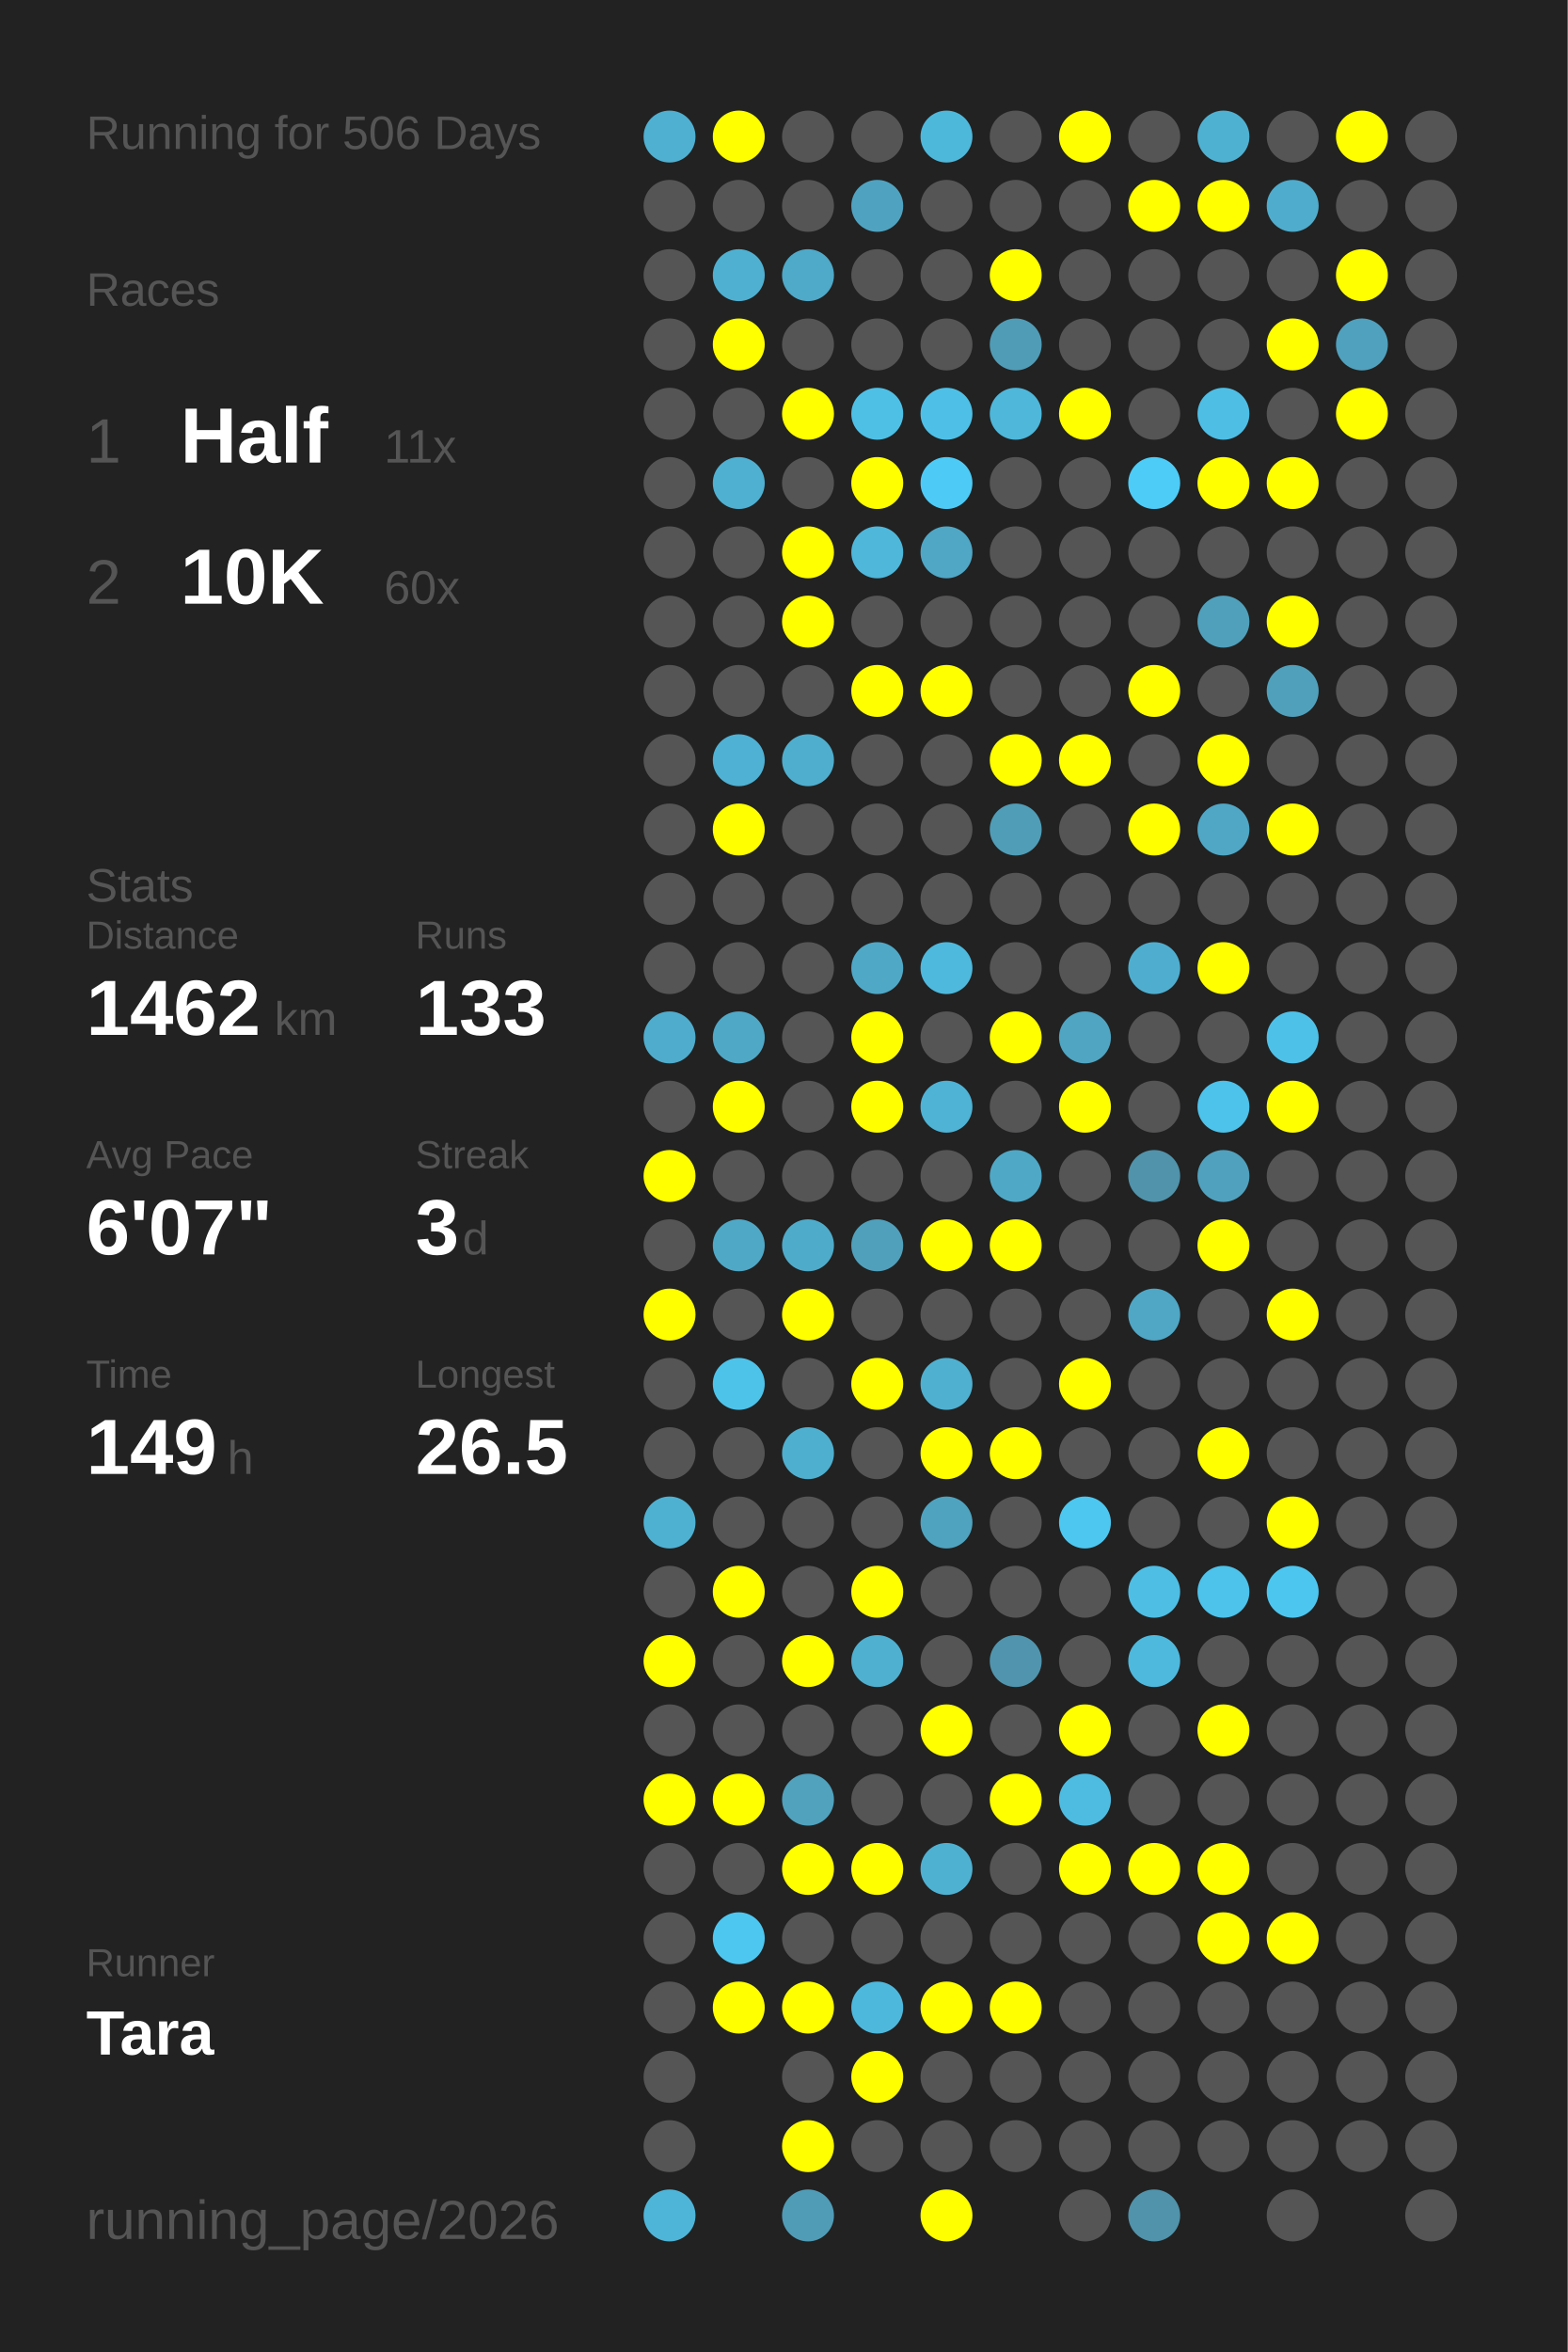
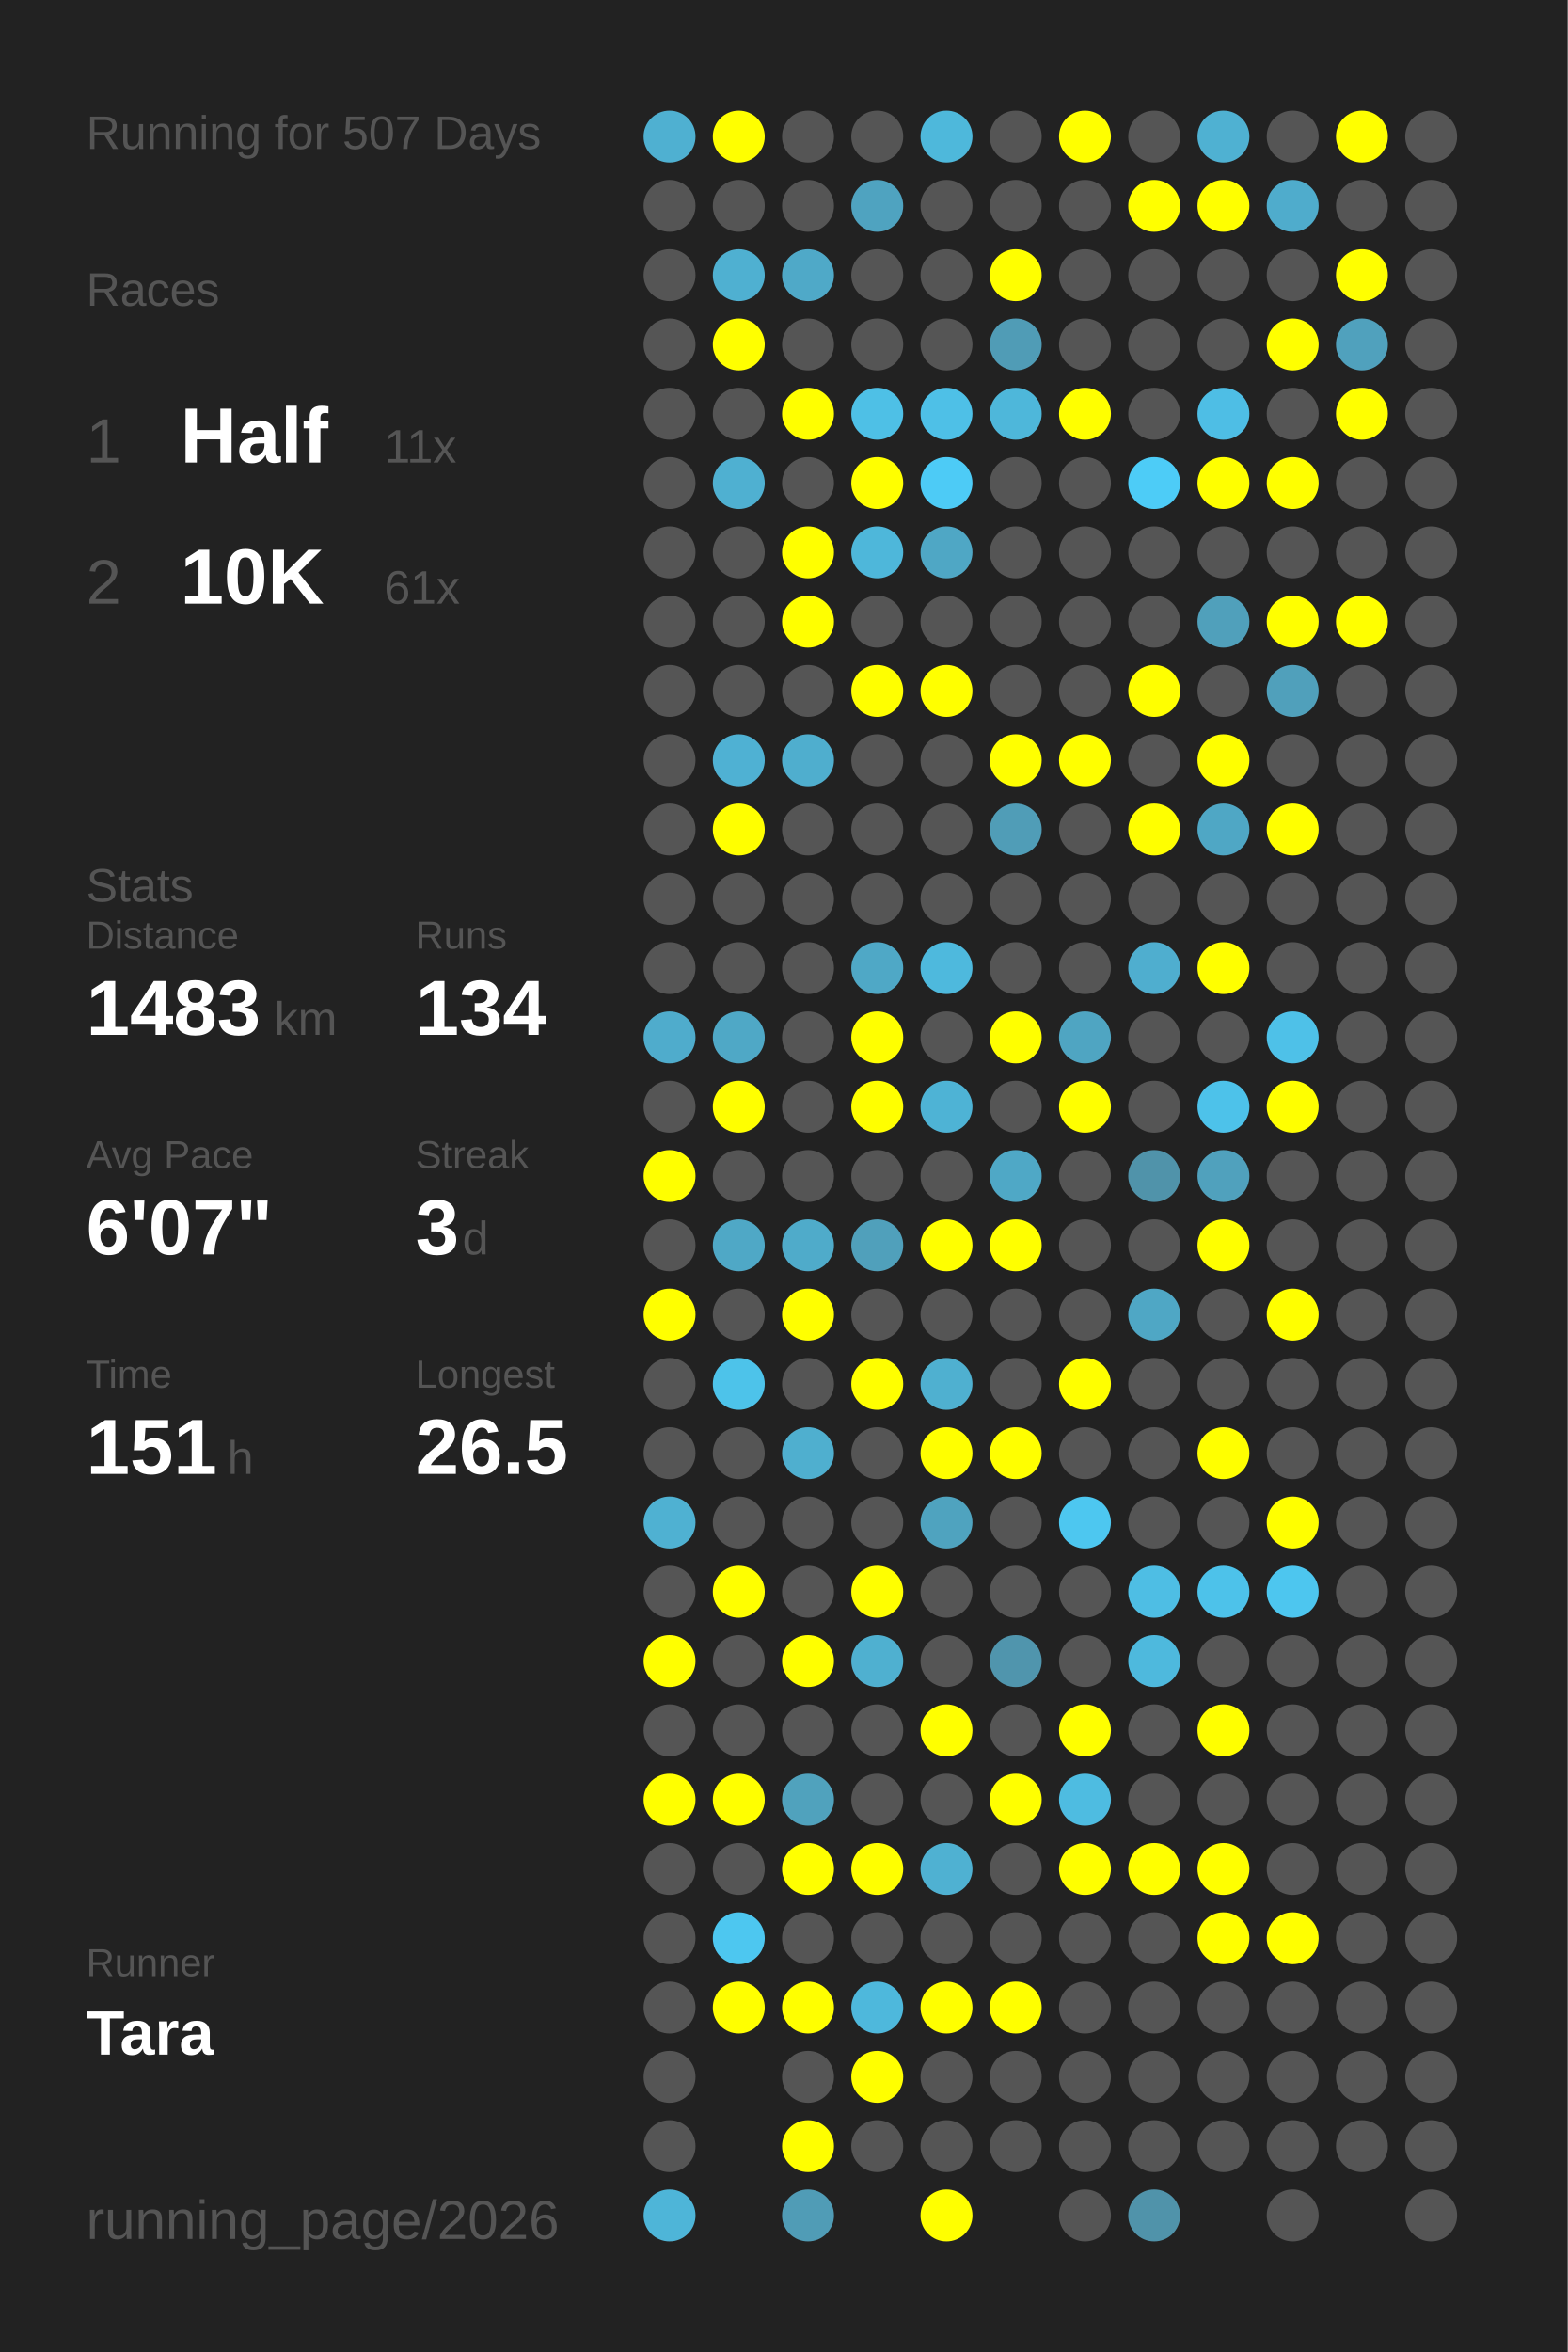
<svg xmlns="http://www.w3.org/2000/svg" baseProfile="full" height="300mm" version="1.1" viewBox="0,0,200,300" width="200mm">
  <defs />
  <rect fill="#222222" height="300" width="200" x="0" y="0" />
-   <text fill="#555555" style="font-size:6px; font-family:Arial;" x="11" y="19">Running for 506 Days</text>
+   <text fill="#555555" style="font-size:6px; font-family:Arial;" x="11" y="19">Running for 507 Days</text>
  <text fill="#555555" style="font-size:6px; font-family:Arial;" x="11" y="39">Races</text>
  <text fill="#555555" style="font-size:8px; font-family:Arial;" x="11" y="59">1</text>
  <text fill="#FFFFFF" style="font-size:10px; font-family:Arial; font-weight:bold;" x="23" y="59">Half</text>
  <text fill="#555555" style="font-size:6px; font-family:Arial;" x="49" y="59">11x</text>
  <text fill="#555555" style="font-size:8px; font-family:Arial;" x="11" y="77">2</text>
  <text fill="#FFFFFF" style="font-size:10px; font-family:Arial; font-weight:bold;" x="23" y="77">10K</text>
-   <text fill="#555555" style="font-size:6px; font-family:Arial;" x="49" y="77">60x</text>
+   <text fill="#555555" style="font-size:6px; font-family:Arial;" x="49" y="77">61x</text>
  <text fill="#555555" style="font-size:6px; font-family:Arial;" x="11" y="115">Stats</text>
  <text fill="#555555" style="font-size:5px; font-family:Arial;" x="11" y="121">Distance</text>
-   <text fill="#FFFFFF" style="font-size:10px; font-family:Arial; font-weight:bold;" x="11" y="132">1462</text>
+   <text fill="#FFFFFF" style="font-size:10px; font-family:Arial; font-weight:bold;" x="11" y="132">1483</text>
  <text fill="#555555" style="font-size:6px; font-family:Arial;" x="35" y="132">km</text>
  <text fill="#555555" style="font-size:5px; font-family:Arial;" x="53" y="121">Runs</text>
-   <text fill="#FFFFFF" style="font-size:10px; font-family:Arial; font-weight:bold;" x="53" y="132">133</text>
+   <text fill="#FFFFFF" style="font-size:10px; font-family:Arial; font-weight:bold;" x="53" y="132">134</text>
  <text fill="#555555" style="font-size:5px; font-family:Arial;" x="11" y="149">Avg Pace</text>
  <text fill="#FFFFFF" style="font-size:10px; font-family:Arial; font-weight:bold;" x="11" y="160">6'07"</text>
  <text fill="#555555" style="font-size:5px; font-family:Arial;" x="53" y="149">Streak</text>
  <text fill="#FFFFFF" style="font-size:10px; font-family:Arial; font-weight:bold;" x="53" y="160">3</text>
  <text fill="#555555" style="font-size:6px; font-family:Arial;" x="59" y="160">d</text>
  <text fill="#555555" style="font-size:5px; font-family:Arial;" x="11" y="177">Time</text>
-   <text fill="#FFFFFF" style="font-size:10px; font-family:Arial; font-weight:bold;" x="11" y="188">149</text>
+   <text fill="#FFFFFF" style="font-size:10px; font-family:Arial; font-weight:bold;" x="11" y="188">151</text>
  <text fill="#555555" style="font-size:6px; font-family:Arial;" x="29" y="188">h</text>
  <text fill="#555555" style="font-size:5px; font-family:Arial;" x="53" y="177">Longest</text>
  <text fill="#FFFFFF" style="font-size:10px; font-family:Arial; font-weight:bold;" x="53" y="188">26.5</text>
  <text fill="#555555" style="font-size:5px; font-family:Arial;" x="11" y="252.065">Runner</text>
  <text fill="#FFFFFF" style="font-size:8px; font-family:Arial; font-weight:bold;" x="11" y="262.065">Tara</text>
  <text fill="#555555" style="font-size:7px; font-family:Arial;" x="11" y="285.581">running_page/2026</text>
  <circle cx="85.417" cy="17.419" fill="#4fb0d1" r="3.312" />
  <circle cx="85.417" cy="26.258" fill="#555555" r="3.312" />
  <circle cx="85.417" cy="35.097" fill="#555555" r="3.312" />
  <circle cx="85.417" cy="43.935" fill="#555555" r="3.312" />
  <circle cx="85.417" cy="52.774" fill="#555555" r="3.312" />
  <circle cx="85.417" cy="61.613" fill="#555555" r="3.312" />
  <circle cx="85.417" cy="70.452" fill="#555555" r="3.312" />
  <circle cx="85.417" cy="79.29" fill="#555555" r="3.312" />
  <circle cx="85.417" cy="88.129" fill="#555555" r="3.312" />
  <circle cx="85.417" cy="96.968" fill="#555555" r="3.312" />
  <circle cx="85.417" cy="105.806" fill="#555555" r="3.312" />
  <circle cx="85.417" cy="114.645" fill="#555555" r="3.312" />
  <circle cx="85.417" cy="123.484" fill="#555555" r="3.312" />
  <circle cx="85.417" cy="132.323" fill="#4faccc" r="3.312" />
  <circle cx="85.417" cy="141.161" fill="#555555" r="3.312" />
  <circle cx="85.417" cy="150" fill="#FFFF00" r="3.312" />
  <circle cx="85.417" cy="158.839" fill="#555555" r="3.312" />
  <circle cx="85.417" cy="167.677" fill="#FFFF00" r="3.312" />
  <circle cx="85.417" cy="176.516" fill="#555555" r="3.312" />
  <circle cx="85.417" cy="185.355" fill="#555555" r="3.312" />
  <circle cx="85.417" cy="194.194" fill="#4fb1d2" r="3.312" />
  <circle cx="85.417" cy="203.032" fill="#555555" r="3.312" />
  <circle cx="85.417" cy="211.871" fill="#FFFF00" r="3.312" />
  <circle cx="85.417" cy="220.71" fill="#555555" r="3.312" />
  <circle cx="85.417" cy="229.548" fill="#FFFF00" r="3.312" />
  <circle cx="85.417" cy="238.387" fill="#555555" r="3.312" />
  <circle cx="85.417" cy="247.226" fill="#555555" r="3.312" />
  <circle cx="85.417" cy="256.065" fill="#555555" r="3.312" />
  <circle cx="85.417" cy="264.903" fill="#555555" r="3.312" />
  <circle cx="85.417" cy="273.742" fill="#555555" r="3.312" />
  <circle cx="85.417" cy="282.581" fill="#4eb5d8" r="3.312" />
  <circle cx="94.25" cy="17.419" fill="#FFFF00" r="3.312" />
  <circle cx="94.25" cy="26.258" fill="#555555" r="3.312" />
  <circle cx="94.25" cy="35.097" fill="#4fb0d1" r="3.312" />
  <circle cx="94.25" cy="43.935" fill="#FFFF00" r="3.312" />
  <circle cx="94.25" cy="52.774" fill="#555555" r="3.312" />
  <circle cx="94.25" cy="61.613" fill="#4fb0d1" r="3.312" />
  <circle cx="94.25" cy="70.452" fill="#555555" r="3.312" />
  <circle cx="94.25" cy="79.29" fill="#555555" r="3.312" />
  <circle cx="94.25" cy="88.129" fill="#555555" r="3.312" />
  <circle cx="94.25" cy="96.968" fill="#4fb1d3" r="3.312" />
  <circle cx="94.25" cy="105.806" fill="#FFFF00" r="3.312" />
  <circle cx="94.25" cy="114.645" fill="#555555" r="3.312" />
  <circle cx="94.25" cy="123.484" fill="#555555" r="3.312" />
  <circle cx="94.25" cy="132.323" fill="#4fa8c6" r="3.312" />
  <circle cx="94.25" cy="141.161" fill="#FFFF00" r="3.312" />
  <circle cx="94.25" cy="150" fill="#555555" r="3.312" />
  <circle cx="94.25" cy="158.839" fill="#4fa8c6" r="3.312" />
  <circle cx="94.25" cy="167.677" fill="#555555" r="3.312" />
  <circle cx="94.25" cy="176.516" fill="#4dc3ea" r="3.312" />
  <circle cx="94.25" cy="185.355" fill="#555555" r="3.312" />
  <circle cx="94.25" cy="194.194" fill="#555555" r="3.312" />
  <circle cx="94.25" cy="203.032" fill="#FFFF00" r="3.312" />
  <circle cx="94.25" cy="211.871" fill="#555555" r="3.312" />
  <circle cx="94.25" cy="220.71" fill="#555555" r="3.312" />
  <circle cx="94.25" cy="229.548" fill="#FFFF00" r="3.312" />
  <circle cx="94.25" cy="238.387" fill="#555555" r="3.312" />
  <circle cx="94.25" cy="247.226" fill="#4dc7f0" r="3.312" />
  <circle cx="94.25" cy="256.065" fill="#FFFF00" r="3.312" />
  <circle cx="103.083" cy="17.419" fill="#555555" r="3.312" />
  <circle cx="103.083" cy="26.258" fill="#555555" r="3.312" />
  <circle cx="103.083" cy="35.097" fill="#4fa9c8" r="3.312" />
  <circle cx="103.083" cy="43.935" fill="#555555" r="3.312" />
  <circle cx="103.083" cy="52.774" fill="#FFFF00" r="3.312" />
  <circle cx="103.083" cy="61.613" fill="#555555" r="3.312" />
  <circle cx="103.083" cy="70.452" fill="#FFFF00" r="3.312" />
  <circle cx="103.083" cy="79.29" fill="#FFFF00" r="3.312" />
  <circle cx="103.083" cy="88.129" fill="#555555" r="3.312" />
  <circle cx="103.083" cy="96.968" fill="#4faece" r="3.312" />
  <circle cx="103.083" cy="105.806" fill="#555555" r="3.312" />
  <circle cx="103.083" cy="114.645" fill="#555555" r="3.312" />
  <circle cx="103.083" cy="123.484" fill="#555555" r="3.312" />
  <circle cx="103.083" cy="132.323" fill="#555555" r="3.312" />
  <circle cx="103.083" cy="141.161" fill="#555555" r="3.312" />
  <circle cx="103.083" cy="150" fill="#555555" r="3.312" />
  <circle cx="103.083" cy="158.839" fill="#4fabca" r="3.312" />
  <circle cx="103.083" cy="167.677" fill="#FFFF00" r="3.312" />
  <circle cx="103.083" cy="176.516" fill="#555555" r="3.312" />
  <circle cx="103.083" cy="185.355" fill="#4fafcf" r="3.312" />
  <circle cx="103.083" cy="194.194" fill="#555555" r="3.312" />
  <circle cx="103.083" cy="203.032" fill="#555555" r="3.312" />
  <circle cx="103.083" cy="211.871" fill="#FFFF00" r="3.312" />
  <circle cx="103.083" cy="220.71" fill="#555555" r="3.312" />
  <circle cx="103.083" cy="229.548" fill="#50a2bd" r="3.312" />
  <circle cx="103.083" cy="238.387" fill="#FFFF00" r="3.312" />
  <circle cx="103.083" cy="247.226" fill="#555555" r="3.312" />
  <circle cx="103.083" cy="256.065" fill="#FFFF00" r="3.312" />
  <circle cx="103.083" cy="264.903" fill="#555555" r="3.312" />
  <circle cx="103.083" cy="273.742" fill="#FFFF00" r="3.312" />
  <circle cx="103.083" cy="282.581" fill="#509cb6" r="3.312" />
  <circle cx="111.917" cy="17.419" fill="#555555" r="3.312" />
  <circle cx="111.917" cy="26.258" fill="#4fa3c0" r="3.312" />
  <circle cx="111.917" cy="35.097" fill="#555555" r="3.312" />
  <circle cx="111.917" cy="43.935" fill="#555555" r="3.312" />
  <circle cx="111.917" cy="52.774" fill="#4ec0e6" r="3.312" />
  <circle cx="111.917" cy="61.613" fill="#FFFF00" r="3.312" />
  <circle cx="111.917" cy="70.452" fill="#4eb7da" r="3.312" />
  <circle cx="111.917" cy="79.29" fill="#555555" r="3.312" />
  <circle cx="111.917" cy="88.129" fill="#FFFF00" r="3.312" />
  <circle cx="111.917" cy="96.968" fill="#555555" r="3.312" />
  <circle cx="111.917" cy="105.806" fill="#555555" r="3.312" />
  <circle cx="111.917" cy="114.645" fill="#555555" r="3.312" />
  <circle cx="111.917" cy="123.484" fill="#4fa8c6" r="3.312" />
  <circle cx="111.917" cy="132.323" fill="#FFFF00" r="3.312" />
  <circle cx="111.917" cy="141.161" fill="#FFFF00" r="3.312" />
  <circle cx="111.917" cy="150" fill="#555555" r="3.312" />
  <circle cx="111.917" cy="158.839" fill="#50a0bb" r="3.312" />
  <circle cx="111.917" cy="167.677" fill="#555555" r="3.312" />
  <circle cx="111.917" cy="176.516" fill="#FFFF00" r="3.312" />
  <circle cx="111.917" cy="185.355" fill="#555555" r="3.312" />
  <circle cx="111.917" cy="194.194" fill="#555555" r="3.312" />
  <circle cx="111.917" cy="203.032" fill="#FFFF00" r="3.312" />
  <circle cx="111.917" cy="211.871" fill="#4fb0d0" r="3.312" />
  <circle cx="111.917" cy="220.71" fill="#555555" r="3.312" />
  <circle cx="111.917" cy="229.548" fill="#555555" r="3.312" />
  <circle cx="111.917" cy="238.387" fill="#FFFF00" r="3.312" />
  <circle cx="111.917" cy="247.226" fill="#555555" r="3.312" />
  <circle cx="111.917" cy="256.065" fill="#4eb8dc" r="3.312" />
  <circle cx="111.917" cy="264.903" fill="#FFFF00" r="3.312" />
  <circle cx="111.917" cy="273.742" fill="#555555" r="3.312" />
  <circle cx="120.75" cy="17.419" fill="#4eb8db" r="3.312" />
  <circle cx="120.75" cy="26.258" fill="#555555" r="3.312" />
  <circle cx="120.75" cy="35.097" fill="#555555" r="3.312" />
  <circle cx="120.75" cy="43.935" fill="#555555" r="3.312" />
  <circle cx="120.75" cy="52.774" fill="#4ec0e7" r="3.312" />
  <circle cx="120.75" cy="61.613" fill="#4dcbf6" r="3.312" />
  <circle cx="120.75" cy="70.452" fill="#4fa7c5" r="3.312" />
  <circle cx="120.75" cy="79.29" fill="#555555" r="3.312" />
  <circle cx="120.75" cy="88.129" fill="#FFFF00" r="3.312" />
  <circle cx="120.75" cy="96.968" fill="#555555" r="3.312" />
  <circle cx="120.75" cy="105.806" fill="#555555" r="3.312" />
  <circle cx="120.75" cy="114.645" fill="#555555" r="3.312" />
  <circle cx="120.75" cy="123.484" fill="#4eb9dd" r="3.312" />
  <circle cx="120.75" cy="132.323" fill="#555555" r="3.312" />
  <circle cx="120.75" cy="141.161" fill="#4eb3d5" r="3.312" />
  <circle cx="120.75" cy="150" fill="#555555" r="3.312" />
  <circle cx="120.75" cy="158.839" fill="#FFFF00" r="3.312" />
  <circle cx="120.75" cy="167.677" fill="#555555" r="3.312" />
  <circle cx="120.75" cy="176.516" fill="#4fb0d0" r="3.312" />
  <circle cx="120.75" cy="185.355" fill="#FFFF00" r="3.312" />
  <circle cx="120.75" cy="194.194" fill="#4fa3bf" r="3.312" />
  <circle cx="120.75" cy="203.032" fill="#555555" r="3.312" />
  <circle cx="120.75" cy="211.871" fill="#555555" r="3.312" />
  <circle cx="120.75" cy="220.71" fill="#FFFF00" r="3.312" />
  <circle cx="120.75" cy="229.548" fill="#555555" r="3.312" />
  <circle cx="120.75" cy="238.387" fill="#4fb1d2" r="3.312" />
  <circle cx="120.75" cy="247.226" fill="#555555" r="3.312" />
  <circle cx="120.75" cy="256.065" fill="#FFFF00" r="3.312" />
  <circle cx="120.75" cy="264.903" fill="#555555" r="3.312" />
  <circle cx="120.75" cy="273.742" fill="#555555" r="3.312" />
  <circle cx="120.75" cy="282.581" fill="#FFFF00" r="3.312" />
  <circle cx="129.583" cy="17.419" fill="#555555" r="3.312" />
  <circle cx="129.583" cy="26.258" fill="#555555" r="3.312" />
  <circle cx="129.583" cy="35.097" fill="#FFFF00" r="3.312" />
  <circle cx="129.583" cy="43.935" fill="#509cb6" r="3.312" />
  <circle cx="129.583" cy="52.774" fill="#4eb7da" r="3.312" />
  <circle cx="129.583" cy="61.613" fill="#555555" r="3.312" />
  <circle cx="129.583" cy="70.452" fill="#555555" r="3.312" />
  <circle cx="129.583" cy="79.29" fill="#555555" r="3.312" />
  <circle cx="129.583" cy="88.129" fill="#555555" r="3.312" />
  <circle cx="129.583" cy="96.968" fill="#FFFF00" r="3.312" />
  <circle cx="129.583" cy="105.806" fill="#509db7" r="3.312" />
  <circle cx="129.583" cy="114.645" fill="#555555" r="3.312" />
  <circle cx="129.583" cy="123.484" fill="#555555" r="3.312" />
  <circle cx="129.583" cy="132.323" fill="#FFFF00" r="3.312" />
  <circle cx="129.583" cy="141.161" fill="#555555" r="3.312" />
  <circle cx="129.583" cy="150" fill="#4fa8c6" r="3.312" />
  <circle cx="129.583" cy="158.839" fill="#FFFF00" r="3.312" />
  <circle cx="129.583" cy="167.677" fill="#555555" r="3.312" />
  <circle cx="129.583" cy="176.516" fill="#555555" r="3.312" />
  <circle cx="129.583" cy="185.355" fill="#FFFF00" r="3.312" />
  <circle cx="129.583" cy="194.194" fill="#555555" r="3.312" />
  <circle cx="129.583" cy="203.032" fill="#555555" r="3.312" />
  <circle cx="129.583" cy="211.871" fill="#5095ad" r="3.312" />
  <circle cx="129.583" cy="220.71" fill="#555555" r="3.312" />
  <circle cx="129.583" cy="229.548" fill="#FFFF00" r="3.312" />
  <circle cx="129.583" cy="238.387" fill="#555555" r="3.312" />
  <circle cx="129.583" cy="247.226" fill="#555555" r="3.312" />
  <circle cx="129.583" cy="256.065" fill="#FFFF00" r="3.312" />
  <circle cx="129.583" cy="264.903" fill="#555555" r="3.312" />
  <circle cx="129.583" cy="273.742" fill="#555555" r="3.312" />
  <circle cx="138.417" cy="17.419" fill="#FFFF00" r="3.312" />
  <circle cx="138.417" cy="26.258" fill="#555555" r="3.312" />
  <circle cx="138.417" cy="35.097" fill="#555555" r="3.312" />
  <circle cx="138.417" cy="43.935" fill="#555555" r="3.312" />
  <circle cx="138.417" cy="52.774" fill="#FFFF00" r="3.312" />
  <circle cx="138.417" cy="61.613" fill="#555555" r="3.312" />
  <circle cx="138.417" cy="70.452" fill="#555555" r="3.312" />
  <circle cx="138.417" cy="79.29" fill="#555555" r="3.312" />
  <circle cx="138.417" cy="88.129" fill="#555555" r="3.312" />
  <circle cx="138.417" cy="96.968" fill="#FFFF00" r="3.312" />
  <circle cx="138.417" cy="105.806" fill="#555555" r="3.312" />
  <circle cx="138.417" cy="114.645" fill="#555555" r="3.312" />
  <circle cx="138.417" cy="123.484" fill="#555555" r="3.312" />
  <circle cx="138.417" cy="132.323" fill="#4fa5c2" r="3.312" />
  <circle cx="138.417" cy="141.161" fill="#FFFF00" r="3.312" />
  <circle cx="138.417" cy="150" fill="#555555" r="3.312" />
  <circle cx="138.417" cy="158.839" fill="#555555" r="3.312" />
  <circle cx="138.417" cy="167.677" fill="#555555" r="3.312" />
  <circle cx="138.417" cy="176.516" fill="#FFFF00" r="3.312" />
  <circle cx="138.417" cy="185.355" fill="#555555" r="3.312" />
  <circle cx="138.417" cy="194.194" fill="#4dc7f0" r="3.312" />
  <circle cx="138.417" cy="203.032" fill="#555555" r="3.312" />
  <circle cx="138.417" cy="211.871" fill="#555555" r="3.312" />
  <circle cx="138.417" cy="220.71" fill="#FFFF00" r="3.312" />
  <circle cx="138.417" cy="229.548" fill="#4ebce1" r="3.312" />
  <circle cx="138.417" cy="238.387" fill="#FFFF00" r="3.312" />
  <circle cx="138.417" cy="247.226" fill="#555555" r="3.312" />
  <circle cx="138.417" cy="256.065" fill="#555555" r="3.312" />
  <circle cx="138.417" cy="264.903" fill="#555555" r="3.312" />
  <circle cx="138.417" cy="273.742" fill="#555555" r="3.312" />
  <circle cx="138.417" cy="282.581" fill="#555555" r="3.312" />
  <circle cx="147.25" cy="17.419" fill="#555555" r="3.312" />
  <circle cx="147.25" cy="26.258" fill="#FFFF00" r="3.312" />
  <circle cx="147.25" cy="35.097" fill="#555555" r="3.312" />
  <circle cx="147.25" cy="43.935" fill="#555555" r="3.312" />
  <circle cx="147.25" cy="52.774" fill="#555555" r="3.312" />
  <circle cx="147.25" cy="61.613" fill="#4dccf7" r="3.312" />
  <circle cx="147.25" cy="70.452" fill="#555555" r="3.312" />
  <circle cx="147.25" cy="79.29" fill="#555555" r="3.312" />
  <circle cx="147.25" cy="88.129" fill="#FFFF00" r="3.312" />
  <circle cx="147.25" cy="96.968" fill="#555555" r="3.312" />
  <circle cx="147.25" cy="105.806" fill="#FFFF00" r="3.312" />
  <circle cx="147.25" cy="114.645" fill="#555555" r="3.312" />
  <circle cx="147.25" cy="123.484" fill="#4faecf" r="3.312" />
  <circle cx="147.25" cy="132.323" fill="#555555" r="3.312" />
  <circle cx="147.25" cy="141.161" fill="#555555" r="3.312" />
  <circle cx="147.25" cy="150" fill="#5093aa" r="3.312" />
  <circle cx="147.25" cy="158.839" fill="#555555" r="3.312" />
  <circle cx="147.25" cy="167.677" fill="#4fa7c5" r="3.312" />
  <circle cx="147.25" cy="176.516" fill="#555555" r="3.312" />
  <circle cx="147.25" cy="185.355" fill="#555555" r="3.312" />
  <circle cx="147.25" cy="194.194" fill="#555555" r="3.312" />
  <circle cx="147.25" cy="203.032" fill="#4ebee4" r="3.312" />
  <circle cx="147.25" cy="211.871" fill="#4eb9dd" r="3.312" />
  <circle cx="147.25" cy="220.71" fill="#555555" r="3.312" />
  <circle cx="147.25" cy="229.548" fill="#555555" r="3.312" />
  <circle cx="147.25" cy="238.387" fill="#FFFF00" r="3.312" />
  <circle cx="147.25" cy="247.226" fill="#555555" r="3.312" />
  <circle cx="147.25" cy="256.065" fill="#555555" r="3.312" />
  <circle cx="147.25" cy="264.903" fill="#555555" r="3.312" />
  <circle cx="147.25" cy="273.742" fill="#555555" r="3.312" />
  <circle cx="147.25" cy="282.581" fill="#5093aa" r="3.312" />
  <circle cx="156.083" cy="17.419" fill="#4fb1d2" r="3.312" />
  <circle cx="156.083" cy="26.258" fill="#FFFF00" r="3.312" />
  <circle cx="156.083" cy="35.097" fill="#555555" r="3.312" />
  <circle cx="156.083" cy="43.935" fill="#555555" r="3.312" />
  <circle cx="156.083" cy="52.774" fill="#4ebee5" r="3.312" />
  <circle cx="156.083" cy="61.613" fill="#FFFF00" r="3.312" />
  <circle cx="156.083" cy="70.452" fill="#555555" r="3.312" />
  <circle cx="156.083" cy="79.29" fill="#50a0bb" r="3.312" />
  <circle cx="156.083" cy="88.129" fill="#555555" r="3.312" />
  <circle cx="156.083" cy="96.968" fill="#FFFF00" r="3.312" />
  <circle cx="156.083" cy="105.806" fill="#4fa7c5" r="3.312" />
  <circle cx="156.083" cy="114.645" fill="#555555" r="3.312" />
  <circle cx="156.083" cy="123.484" fill="#FFFF00" r="3.312" />
  <circle cx="156.083" cy="132.323" fill="#555555" r="3.312" />
  <circle cx="156.083" cy="141.161" fill="#4dc2ea" r="3.312" />
  <circle cx="156.083" cy="150" fill="#50a1bd" r="3.312" />
  <circle cx="156.083" cy="158.839" fill="#FFFF00" r="3.312" />
  <circle cx="156.083" cy="167.677" fill="#555555" r="3.312" />
  <circle cx="156.083" cy="176.516" fill="#555555" r="3.312" />
  <circle cx="156.083" cy="185.355" fill="#FFFF00" r="3.312" />
  <circle cx="156.083" cy="194.194" fill="#555555" r="3.312" />
  <circle cx="156.083" cy="203.032" fill="#4dc2ea" r="3.312" />
  <circle cx="156.083" cy="211.871" fill="#555555" r="3.312" />
  <circle cx="156.083" cy="220.71" fill="#FFFF00" r="3.312" />
  <circle cx="156.083" cy="229.548" fill="#555555" r="3.312" />
  <circle cx="156.083" cy="238.387" fill="#FFFF00" r="3.312" />
  <circle cx="156.083" cy="247.226" fill="#FFFF00" r="3.312" />
  <circle cx="156.083" cy="256.065" fill="#555555" r="3.312" />
  <circle cx="156.083" cy="264.903" fill="#555555" r="3.312" />
  <circle cx="156.083" cy="273.742" fill="#555555" r="3.312" />
  <circle cx="164.917" cy="17.419" fill="#555555" r="3.312" />
  <circle cx="164.917" cy="26.258" fill="#4faccc" r="3.312" />
  <circle cx="164.917" cy="35.097" fill="#555555" r="3.312" />
  <circle cx="164.917" cy="43.935" fill="#FFFF00" r="3.312" />
  <circle cx="164.917" cy="52.774" fill="#555555" r="3.312" />
  <circle cx="164.917" cy="61.613" fill="#FFFF00" r="3.312" />
  <circle cx="164.917" cy="70.452" fill="#555555" r="3.312" />
  <circle cx="164.917" cy="79.29" fill="#FFFF00" r="3.312" />
  <circle cx="164.917" cy="88.129" fill="#50a0bb" r="3.312" />
  <circle cx="164.917" cy="96.968" fill="#555555" r="3.312" />
  <circle cx="164.917" cy="105.806" fill="#FFFF00" r="3.312" />
  <circle cx="164.917" cy="114.645" fill="#555555" r="3.312" />
  <circle cx="164.917" cy="123.484" fill="#555555" r="3.312" />
  <circle cx="164.917" cy="132.323" fill="#4ec1e8" r="3.312" />
  <circle cx="164.917" cy="141.161" fill="#FFFF00" r="3.312" />
  <circle cx="164.917" cy="150" fill="#555555" r="3.312" />
  <circle cx="164.917" cy="158.839" fill="#555555" r="3.312" />
  <circle cx="164.917" cy="167.677" fill="#FFFF00" r="3.312" />
  <circle cx="164.917" cy="176.516" fill="#555555" r="3.312" />
  <circle cx="164.917" cy="185.355" fill="#555555" r="3.312" />
  <circle cx="164.917" cy="194.194" fill="#FFFF00" r="3.312" />
  <circle cx="164.917" cy="203.032" fill="#4dc6ef" r="3.312" />
  <circle cx="164.917" cy="211.871" fill="#555555" r="3.312" />
  <circle cx="164.917" cy="220.71" fill="#555555" r="3.312" />
  <circle cx="164.917" cy="229.548" fill="#555555" r="3.312" />
  <circle cx="164.917" cy="238.387" fill="#555555" r="3.312" />
  <circle cx="164.917" cy="247.226" fill="#FFFF00" r="3.312" />
  <circle cx="164.917" cy="256.065" fill="#555555" r="3.312" />
  <circle cx="164.917" cy="264.903" fill="#555555" r="3.312" />
  <circle cx="164.917" cy="273.742" fill="#555555" r="3.312" />
  <circle cx="164.917" cy="282.581" fill="#555555" r="3.312" />
  <circle cx="173.75" cy="17.419" fill="#FFFF00" r="3.312" />
  <circle cx="173.75" cy="26.258" fill="#555555" r="3.312" />
  <circle cx="173.75" cy="35.097" fill="#FFFF00" r="3.312" />
  <circle cx="173.75" cy="43.935" fill="#50a1bd" r="3.312" />
  <circle cx="173.75" cy="52.774" fill="#FFFF00" r="3.312" />
  <circle cx="173.75" cy="61.613" fill="#555555" r="3.312" />
  <circle cx="173.75" cy="70.452" fill="#555555" r="3.312" />
-   <circle cx="173.75" cy="79.29" fill="#555555" r="3.312" />
+   <circle cx="173.75" cy="79.29" fill="#FFFF00" r="3.312" />
  <circle cx="173.75" cy="88.129" fill="#555555" r="3.312" />
  <circle cx="173.75" cy="96.968" fill="#555555" r="3.312" />
  <circle cx="173.75" cy="105.806" fill="#555555" r="3.312" />
  <circle cx="173.75" cy="114.645" fill="#555555" r="3.312" />
  <circle cx="173.75" cy="123.484" fill="#555555" r="3.312" />
  <circle cx="173.75" cy="132.323" fill="#555555" r="3.312" />
  <circle cx="173.75" cy="141.161" fill="#555555" r="3.312" />
  <circle cx="173.75" cy="150" fill="#555555" r="3.312" />
  <circle cx="173.75" cy="158.839" fill="#555555" r="3.312" />
  <circle cx="173.75" cy="167.677" fill="#555555" r="3.312" />
  <circle cx="173.75" cy="176.516" fill="#555555" r="3.312" />
  <circle cx="173.75" cy="185.355" fill="#555555" r="3.312" />
  <circle cx="173.75" cy="194.194" fill="#555555" r="3.312" />
  <circle cx="173.75" cy="203.032" fill="#555555" r="3.312" />
  <circle cx="173.75" cy="211.871" fill="#555555" r="3.312" />
  <circle cx="173.75" cy="220.71" fill="#555555" r="3.312" />
  <circle cx="173.75" cy="229.548" fill="#555555" r="3.312" />
  <circle cx="173.75" cy="238.387" fill="#555555" r="3.312" />
  <circle cx="173.75" cy="247.226" fill="#555555" r="3.312" />
  <circle cx="173.75" cy="256.065" fill="#555555" r="3.312" />
  <circle cx="173.75" cy="264.903" fill="#555555" r="3.312" />
  <circle cx="173.75" cy="273.742" fill="#555555" r="3.312" />
  <circle cx="182.583" cy="17.419" fill="#555555" r="3.312" />
  <circle cx="182.583" cy="26.258" fill="#555555" r="3.312" />
  <circle cx="182.583" cy="35.097" fill="#555555" r="3.312" />
  <circle cx="182.583" cy="43.935" fill="#555555" r="3.312" />
  <circle cx="182.583" cy="52.774" fill="#555555" r="3.312" />
  <circle cx="182.583" cy="61.613" fill="#555555" r="3.312" />
  <circle cx="182.583" cy="70.452" fill="#555555" r="3.312" />
  <circle cx="182.583" cy="79.29" fill="#555555" r="3.312" />
  <circle cx="182.583" cy="88.129" fill="#555555" r="3.312" />
  <circle cx="182.583" cy="96.968" fill="#555555" r="3.312" />
  <circle cx="182.583" cy="105.806" fill="#555555" r="3.312" />
  <circle cx="182.583" cy="114.645" fill="#555555" r="3.312" />
  <circle cx="182.583" cy="123.484" fill="#555555" r="3.312" />
  <circle cx="182.583" cy="132.323" fill="#555555" r="3.312" />
  <circle cx="182.583" cy="141.161" fill="#555555" r="3.312" />
  <circle cx="182.583" cy="150" fill="#555555" r="3.312" />
  <circle cx="182.583" cy="158.839" fill="#555555" r="3.312" />
  <circle cx="182.583" cy="167.677" fill="#555555" r="3.312" />
  <circle cx="182.583" cy="176.516" fill="#555555" r="3.312" />
  <circle cx="182.583" cy="185.355" fill="#555555" r="3.312" />
  <circle cx="182.583" cy="194.194" fill="#555555" r="3.312" />
  <circle cx="182.583" cy="203.032" fill="#555555" r="3.312" />
  <circle cx="182.583" cy="211.871" fill="#555555" r="3.312" />
  <circle cx="182.583" cy="220.71" fill="#555555" r="3.312" />
  <circle cx="182.583" cy="229.548" fill="#555555" r="3.312" />
  <circle cx="182.583" cy="238.387" fill="#555555" r="3.312" />
  <circle cx="182.583" cy="247.226" fill="#555555" r="3.312" />
  <circle cx="182.583" cy="256.065" fill="#555555" r="3.312" />
  <circle cx="182.583" cy="264.903" fill="#555555" r="3.312" />
  <circle cx="182.583" cy="273.742" fill="#555555" r="3.312" />
  <circle cx="182.583" cy="282.581" fill="#555555" r="3.312" />
</svg>
